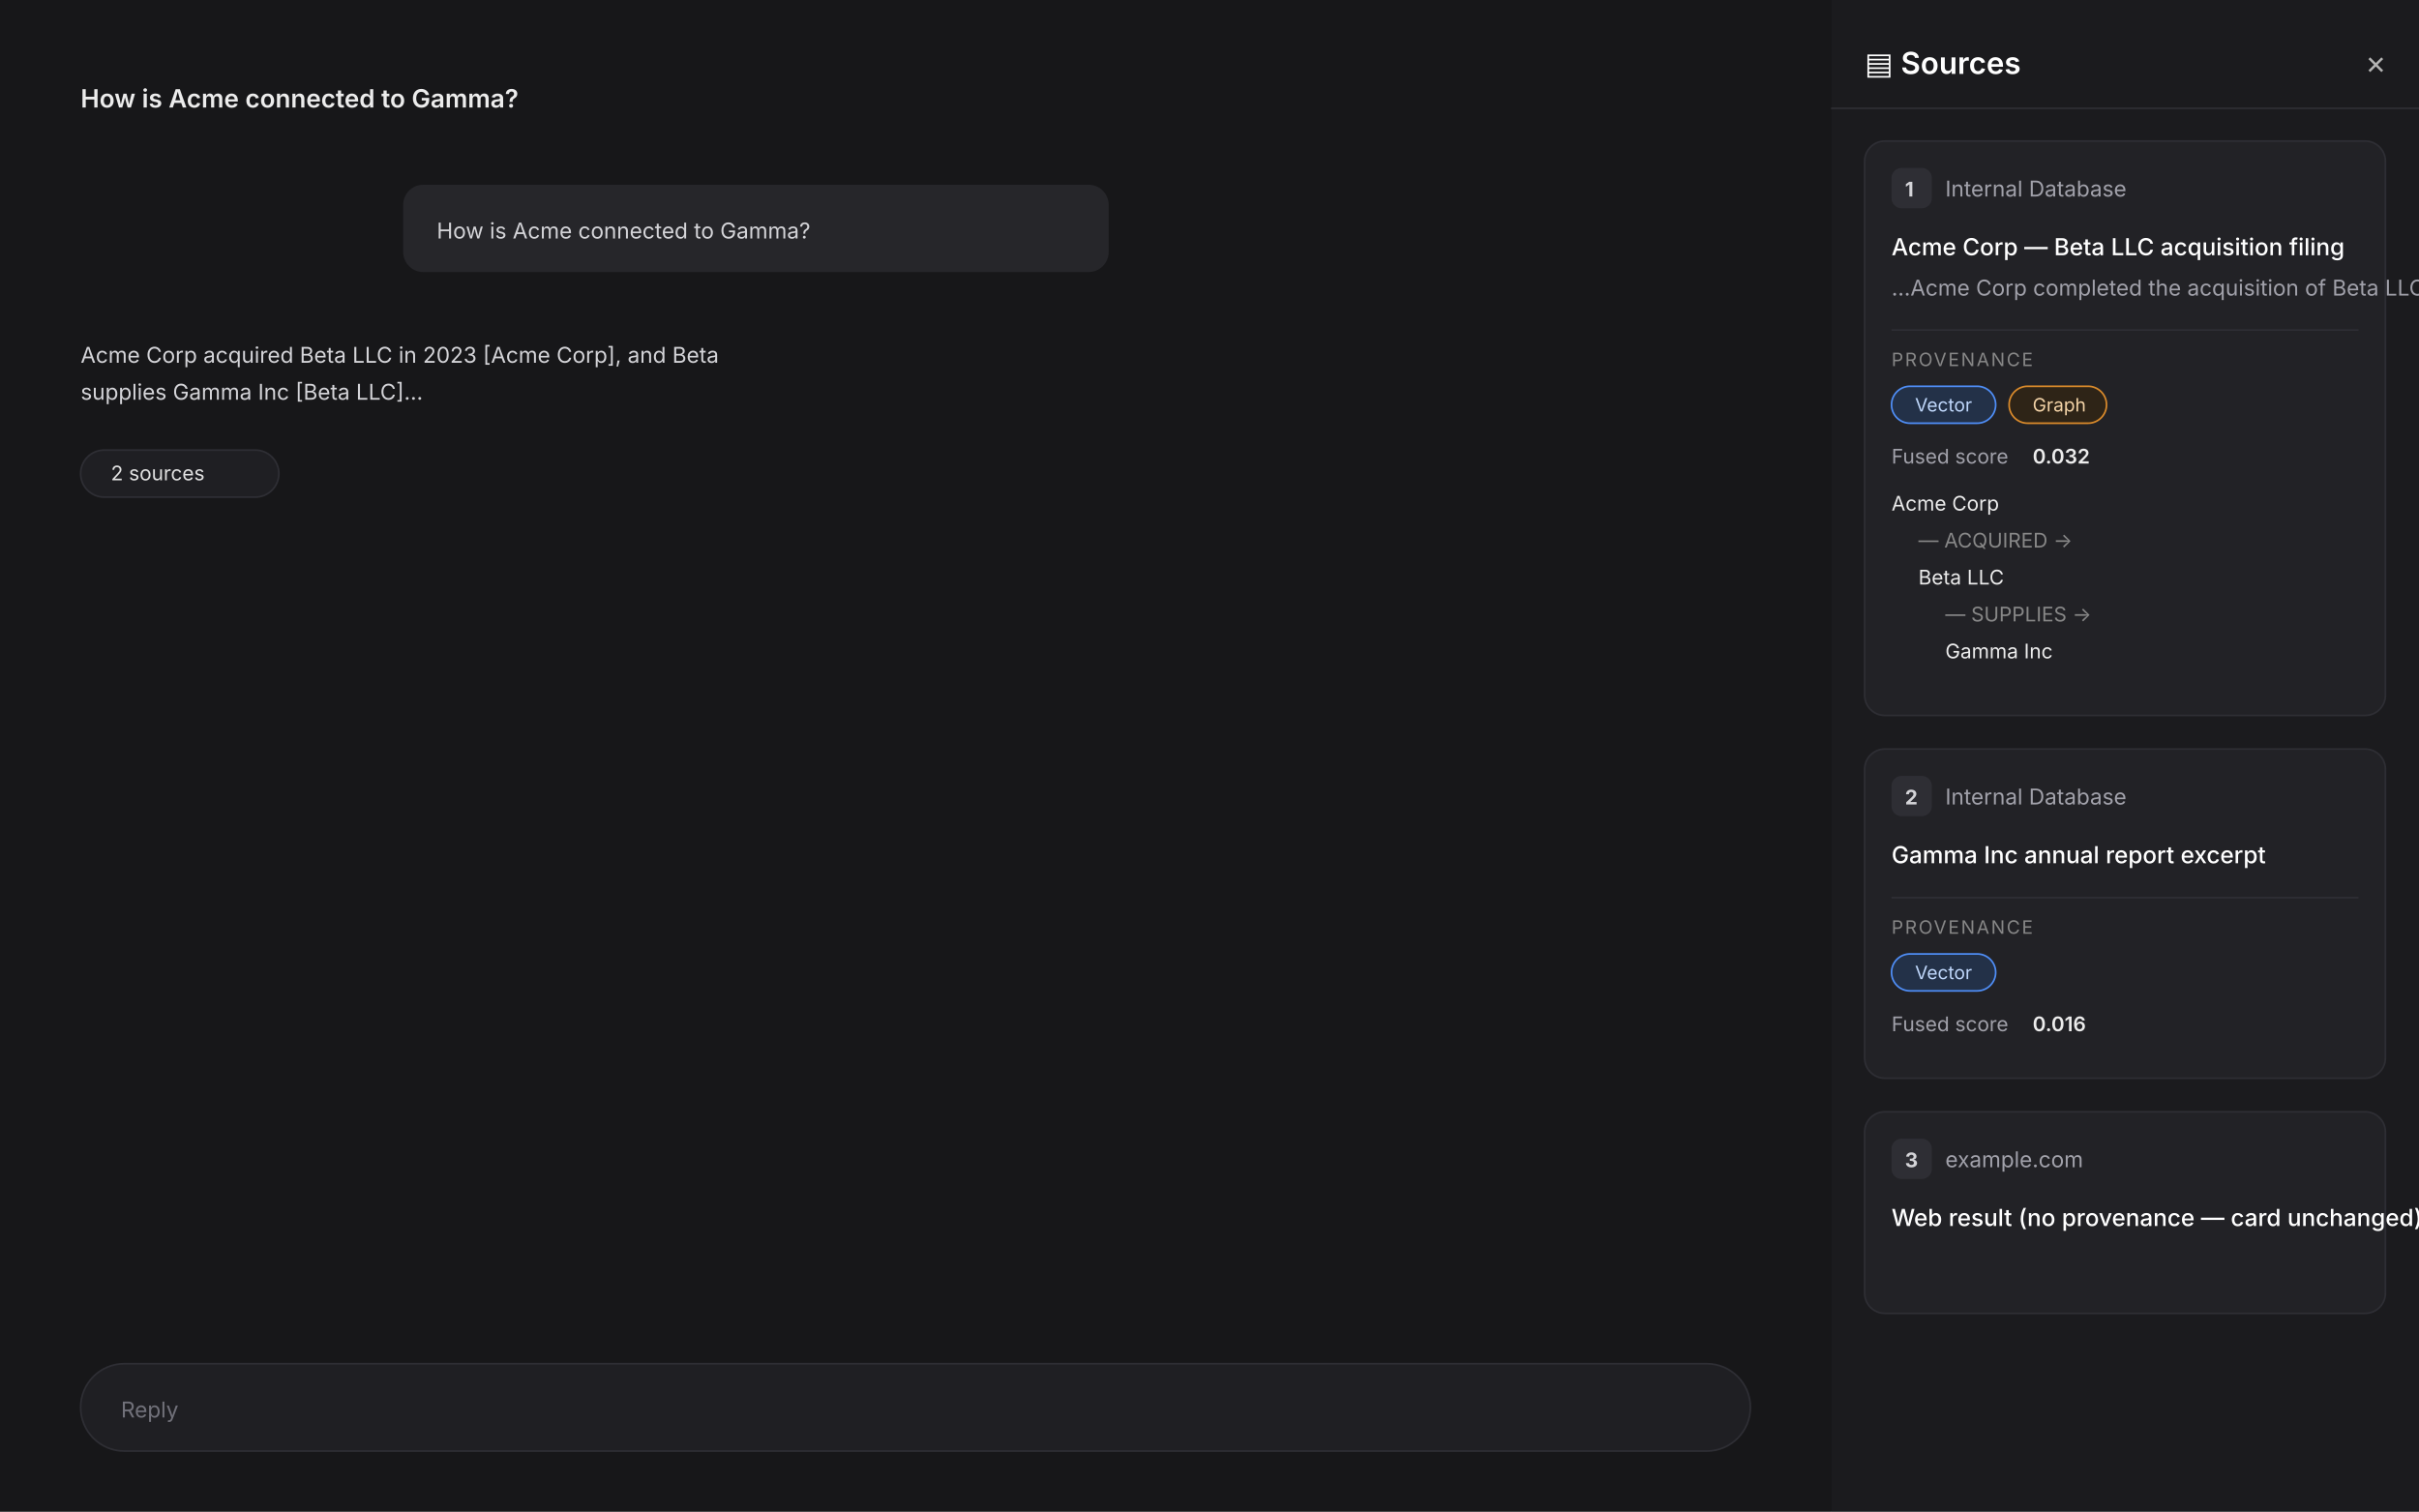
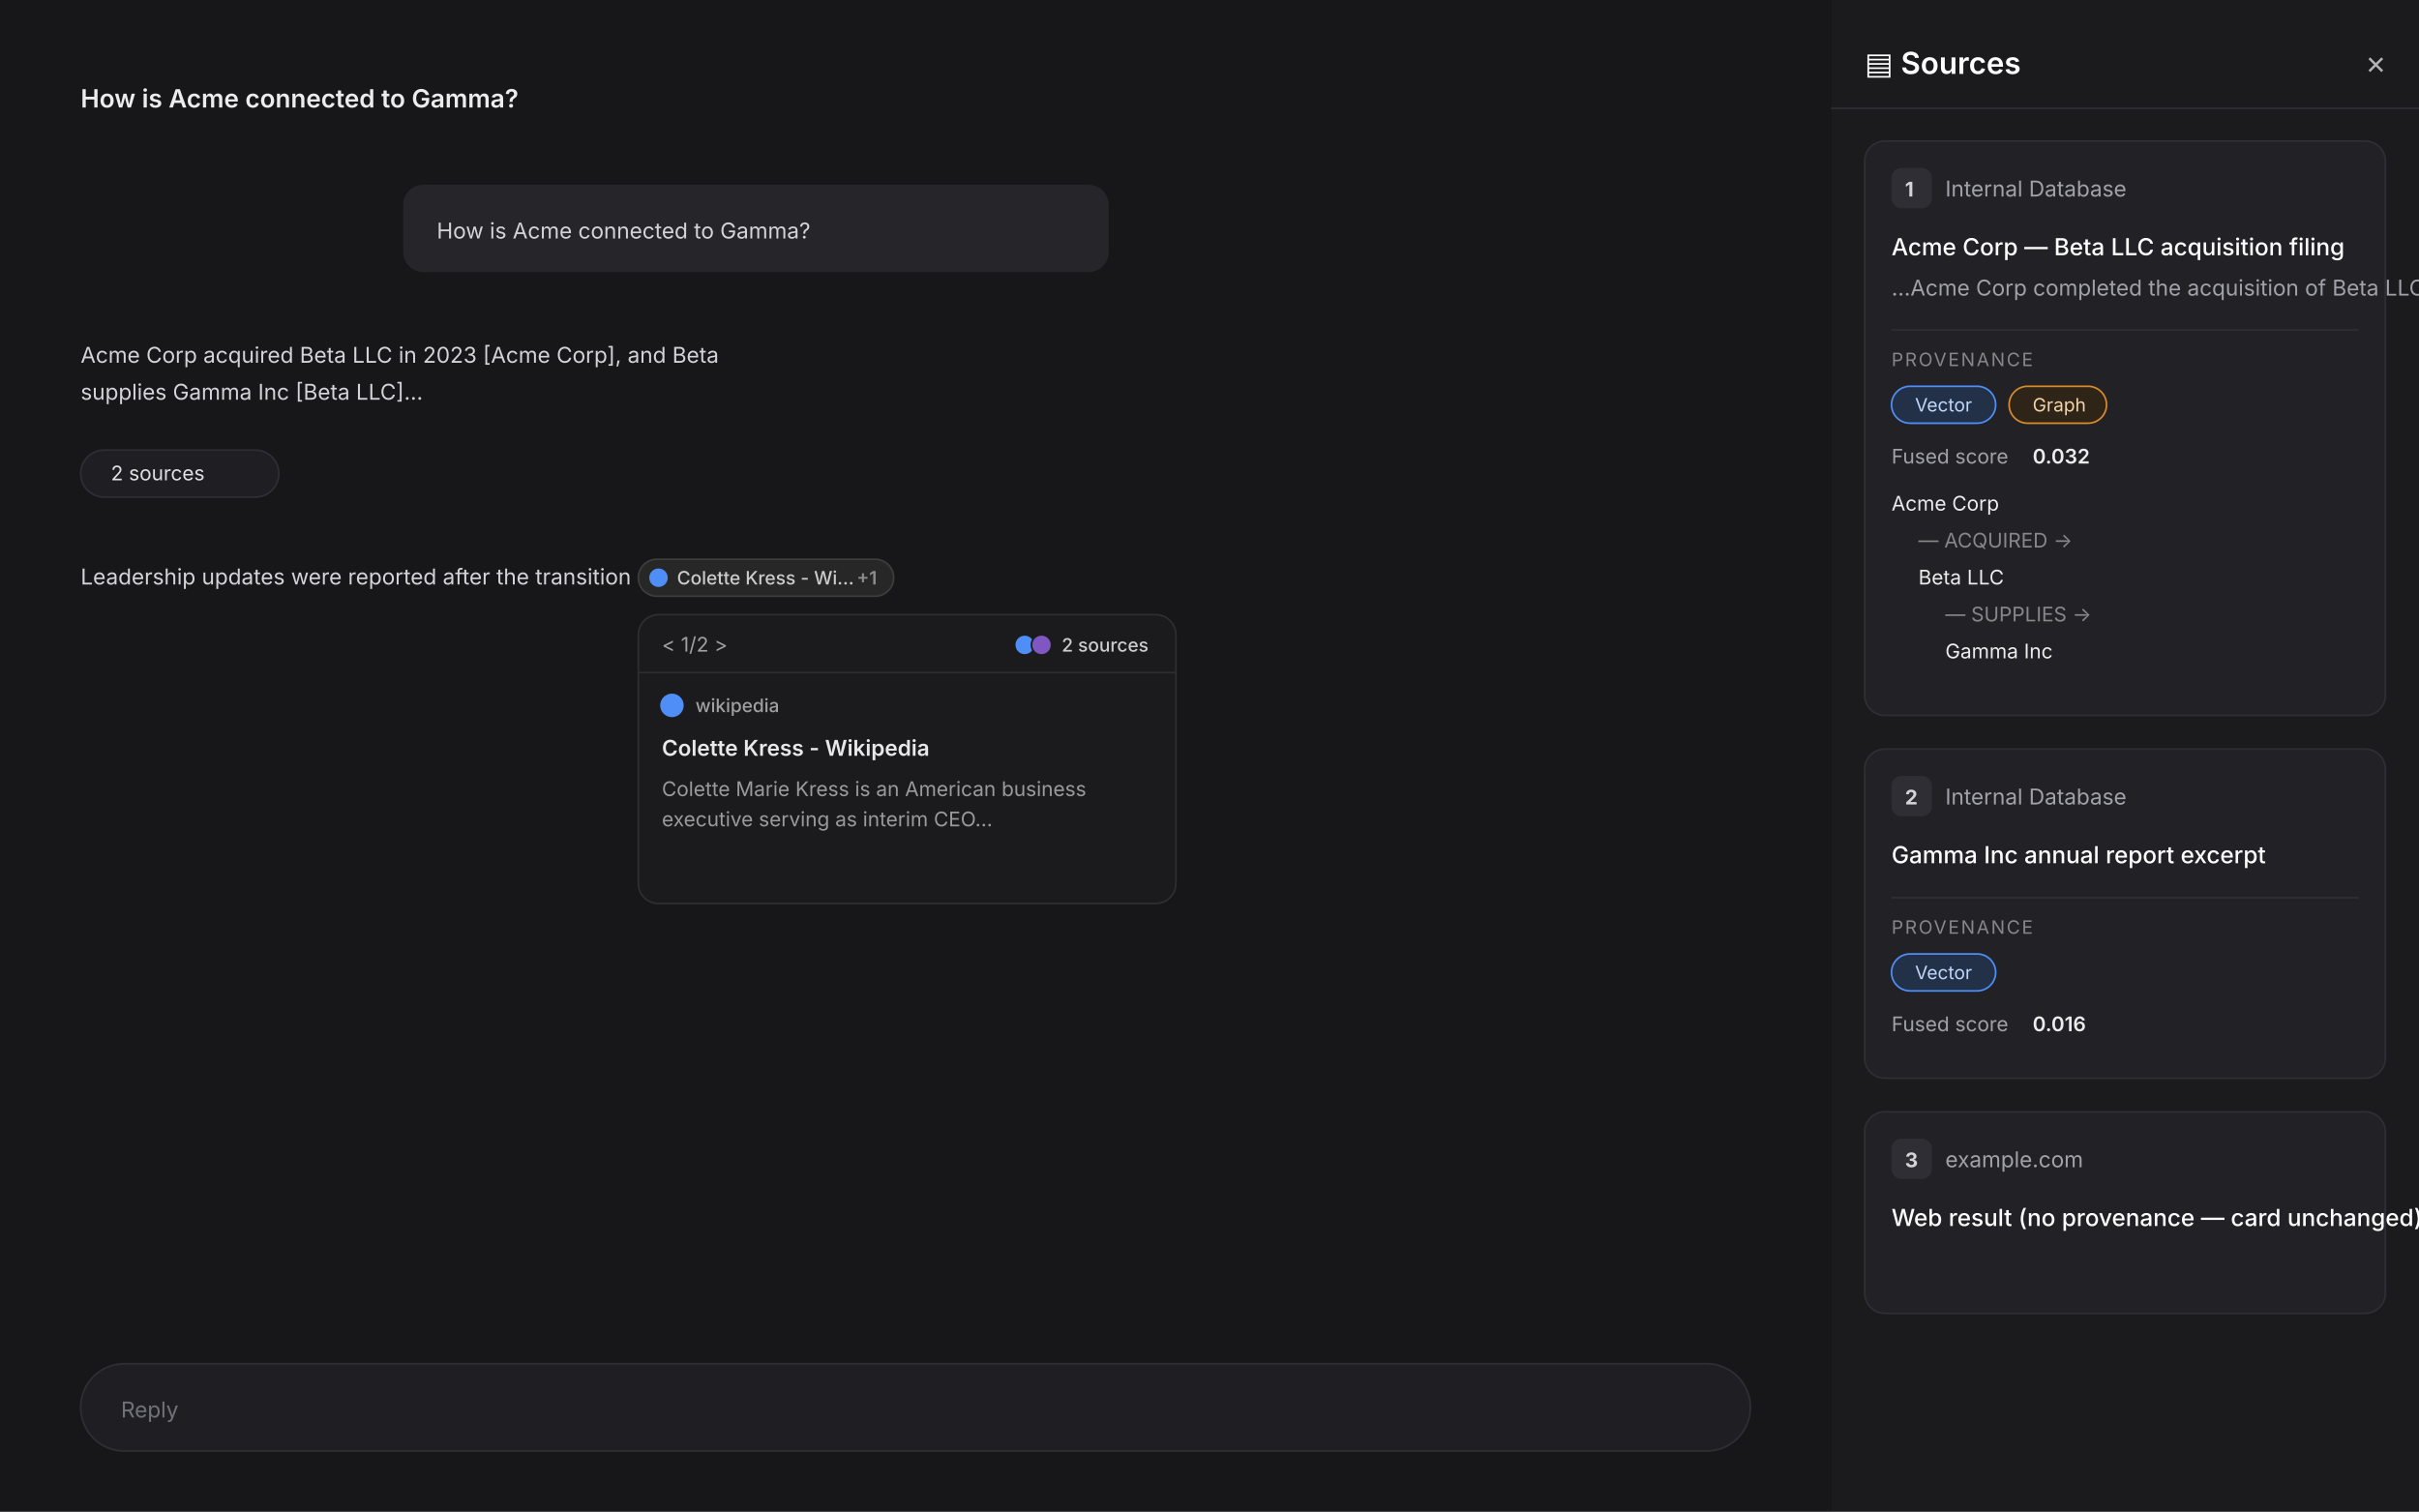
<svg xmlns="http://www.w3.org/2000/svg" width="1440" height="900" viewBox="0 0 1440 900">
  <rect width="1440" height="900" fill="#0E0E10" />
  <rect x="0" y="0" width="1090" height="900" fill="#171719" />
  <text x="48" y="64" font-family="Inter, sans-serif" font-size="15" fill="#ECECEC" font-weight="600">How is Acme connected to Gamma?</text>
  <rect x="240" y="110" width="420" height="52" rx="12" fill="#26262A" />
  <text x="260" y="142" font-family="Inter, sans-serif" font-size="13" fill="#D4D4D8">How is Acme connected to Gamma?</text>
  <text x="48" y="216" font-family="Inter, sans-serif" font-size="13" fill="#D4D4D8">Acme Corp acquired Beta LLC in 2023 [Acme Corp], and Beta</text>
  <text x="48" y="238" font-family="Inter, sans-serif" font-size="13" fill="#D4D4D8">supplies Gamma Inc [Beta LLC]…</text>
  <rect x="48" y="268" width="118" height="28" rx="14" fill="#1F1F23" stroke="#2E2E34" />
  <text x="66" y="286" font-family="Inter, sans-serif" font-size="12" fill="#E0E0E0">2 sources</text>
+   <text x="48" y="348" font-family="Inter, sans-serif" font-size="13" fill="#D4D4D8">Leadership updates were reported after the transition</text>
+   <rect x="380" y="333" width="152" height="22" rx="11" fill="#272727" stroke="#3D3D3D" />
+   <circle cx="392" cy="344" r="5.5" fill="#4F8EF7" />
+   <text x="403" y="348" font-family="Inter, sans-serif" font-size="11" fill="#CCCCCC" font-weight="500">Colette Kress - Wi…</text>
+   <text x="510" y="348" font-family="Inter, sans-serif" font-size="11" fill="#8C8C8C" font-weight="600">+1</text>
+   <rect x="380" y="366" width="320" height="172" rx="12" fill="#1B1B1E" stroke="#2E2E2E" />
+   <text x="394" y="388" font-family="Inter, sans-serif" font-size="12" fill="#A0A0A0">&lt;  1/2  &gt;</text>
+   <circle cx="610" cy="384" r="6" fill="#4F8EF7" stroke="#1B1B1E" />
+   <circle cx="620" cy="384" r="6" fill="#7E57C2" stroke="#1B1B1E" />
+   <text x="632" y="388" font-family="Inter, sans-serif" font-size="11" fill="#CCCCCC" font-weight="500">2 sources</text>
+   <rect x="380" y="400" width="320" height="1" fill="#2E2E2E" />
+   <circle cx="400" cy="420" r="7" fill="#4F8EF7" />
+   <text x="414" y="424" font-family="Inter, sans-serif" font-size="11" fill="#A0A0A0" font-weight="500">wikipedia</text>
+   <text x="394" y="450" font-family="Inter, sans-serif" font-size="13" fill="#E8E8E8" font-weight="600">Colette Kress - Wikipedia</text>
+   <text x="394" y="474" font-family="Inter, sans-serif" font-size="12" fill="#9A9A9A">Colette Marie Kress is an American business</text>
+   <text x="394" y="492" font-family="Inter, sans-serif" font-size="12" fill="#9A9A9A">executive serving as interim CEO...</text>
  <rect x="48" y="812" width="994" height="52" rx="26" fill="#1F1F23" stroke="#2E2E34" />
  <text x="72" y="844" font-family="Inter, sans-serif" font-size="13" fill="#71717A">Reply</text>
  <rect x="1090" y="0" width="350" height="900" fill="#1B1B1E" />
  <text x="1110" y="44" font-family="Inter, sans-serif" font-size="18" fill="#FFFFFF" font-weight="600">▤ Sources</text>
  <text x="1408" y="44" font-family="Inter, sans-serif" font-size="15" fill="#B4B4B4">✕</text>
  <rect x="1090" y="64" width="350" height="1" fill="#2E2E34" />
  <rect x="1110" y="84" width="310" height="342" rx="12" fill="#222226" stroke="#2E2E34" />
  <rect x="1126" y="100" width="24" height="24" rx="6" fill="#2E2E34" />
  <text x="1134" y="117" font-family="Inter, sans-serif" font-size="12" fill="#D4D4D8" font-weight="700">1</text>
  <text x="1158" y="117" font-family="Inter, sans-serif" font-size="13" fill="#A1A1AA">Internal Database</text>
  <text x="1126" y="152" font-family="Inter, sans-serif" font-size="14" fill="#FFFFFF" font-weight="500">Acme Corp — Beta LLC acquisition filing</text>
  <text x="1126" y="176" font-family="Inter, sans-serif" font-size="13" fill="#A1A1AA">…Acme Corp completed the acquisition of Beta LLC…</text>
  <rect x="1126" y="196" width="278" height="1" fill="#2E2E34" />
  <text x="1126" y="218" font-family="Inter, sans-serif" font-size="11" fill="#878787" letter-spacing="1">PROVENANCE</text>
  <rect x="1126" y="230" width="62" height="22" rx="11" fill="#233148" stroke="#4F8EF7" />
  <text x="1140" y="245" font-family="Inter, sans-serif" font-size="11" fill="#BFD7FB">Vector</text>
  <rect x="1196" y="230" width="58" height="22" rx="11" fill="#2E2417" stroke="#D98A2B" />
  <text x="1210" y="245" font-family="Inter, sans-serif" font-size="11" fill="#F3D3A7">Graph</text>
  <text x="1126" y="276" font-family="Inter, sans-serif" font-size="12" fill="#A1A1AA">Fused score</text>
  <text x="1210" y="276" font-family="Inter, sans-serif" font-size="12" fill="#ECECEC" font-weight="600">0.032</text>
  <text x="1126" y="304" font-family="Inter, sans-serif" font-size="12" fill="#ECECEC">Acme Corp</text>
  <text x="1142" y="326" font-family="Inter, sans-serif" font-size="12" fill="#878787">— ACQUIRED →</text>
  <text x="1142" y="348" font-family="Inter, sans-serif" font-size="12" fill="#ECECEC">Beta LLC</text>
  <text x="1158" y="370" font-family="Inter, sans-serif" font-size="12" fill="#878787">— SUPPLIES →</text>
  <text x="1158" y="392" font-family="Inter, sans-serif" font-size="12" fill="#ECECEC">Gamma Inc</text>
  <rect x="1110" y="446" width="310" height="196" rx="12" fill="#222226" stroke="#2E2E34" />
  <rect x="1126" y="462" width="24" height="24" rx="6" fill="#2E2E34" />
  <text x="1134" y="479" font-family="Inter, sans-serif" font-size="12" fill="#D4D4D8" font-weight="700">2</text>
  <text x="1158" y="479" font-family="Inter, sans-serif" font-size="13" fill="#A1A1AA">Internal Database</text>
  <text x="1126" y="514" font-family="Inter, sans-serif" font-size="14" fill="#FFFFFF" font-weight="500">Gamma Inc annual report excerpt</text>
  <rect x="1126" y="534" width="278" height="1" fill="#2E2E34" />
  <text x="1126" y="556" font-family="Inter, sans-serif" font-size="11" fill="#878787" letter-spacing="1">PROVENANCE</text>
  <rect x="1126" y="568" width="62" height="22" rx="11" fill="#233148" stroke="#4F8EF7" />
  <text x="1140" y="583" font-family="Inter, sans-serif" font-size="11" fill="#BFD7FB">Vector</text>
  <text x="1126" y="614" font-family="Inter, sans-serif" font-size="12" fill="#A1A1AA">Fused score</text>
  <text x="1210" y="614" font-family="Inter, sans-serif" font-size="12" fill="#ECECEC" font-weight="600">0.016</text>
  <rect x="1110" y="662" width="310" height="120" rx="12" fill="#222226" stroke="#2E2E34" />
  <rect x="1126" y="678" width="24" height="24" rx="6" fill="#2E2E34" />
  <text x="1134" y="695" font-family="Inter, sans-serif" font-size="12" fill="#D4D4D8" font-weight="700">3</text>
  <text x="1158" y="695" font-family="Inter, sans-serif" font-size="13" fill="#A1A1AA">example.com</text>
  <text x="1126" y="730" font-family="Inter, sans-serif" font-size="14" fill="#FFFFFF" font-weight="500">Web result (no provenance — card unchanged)</text>
</svg>
